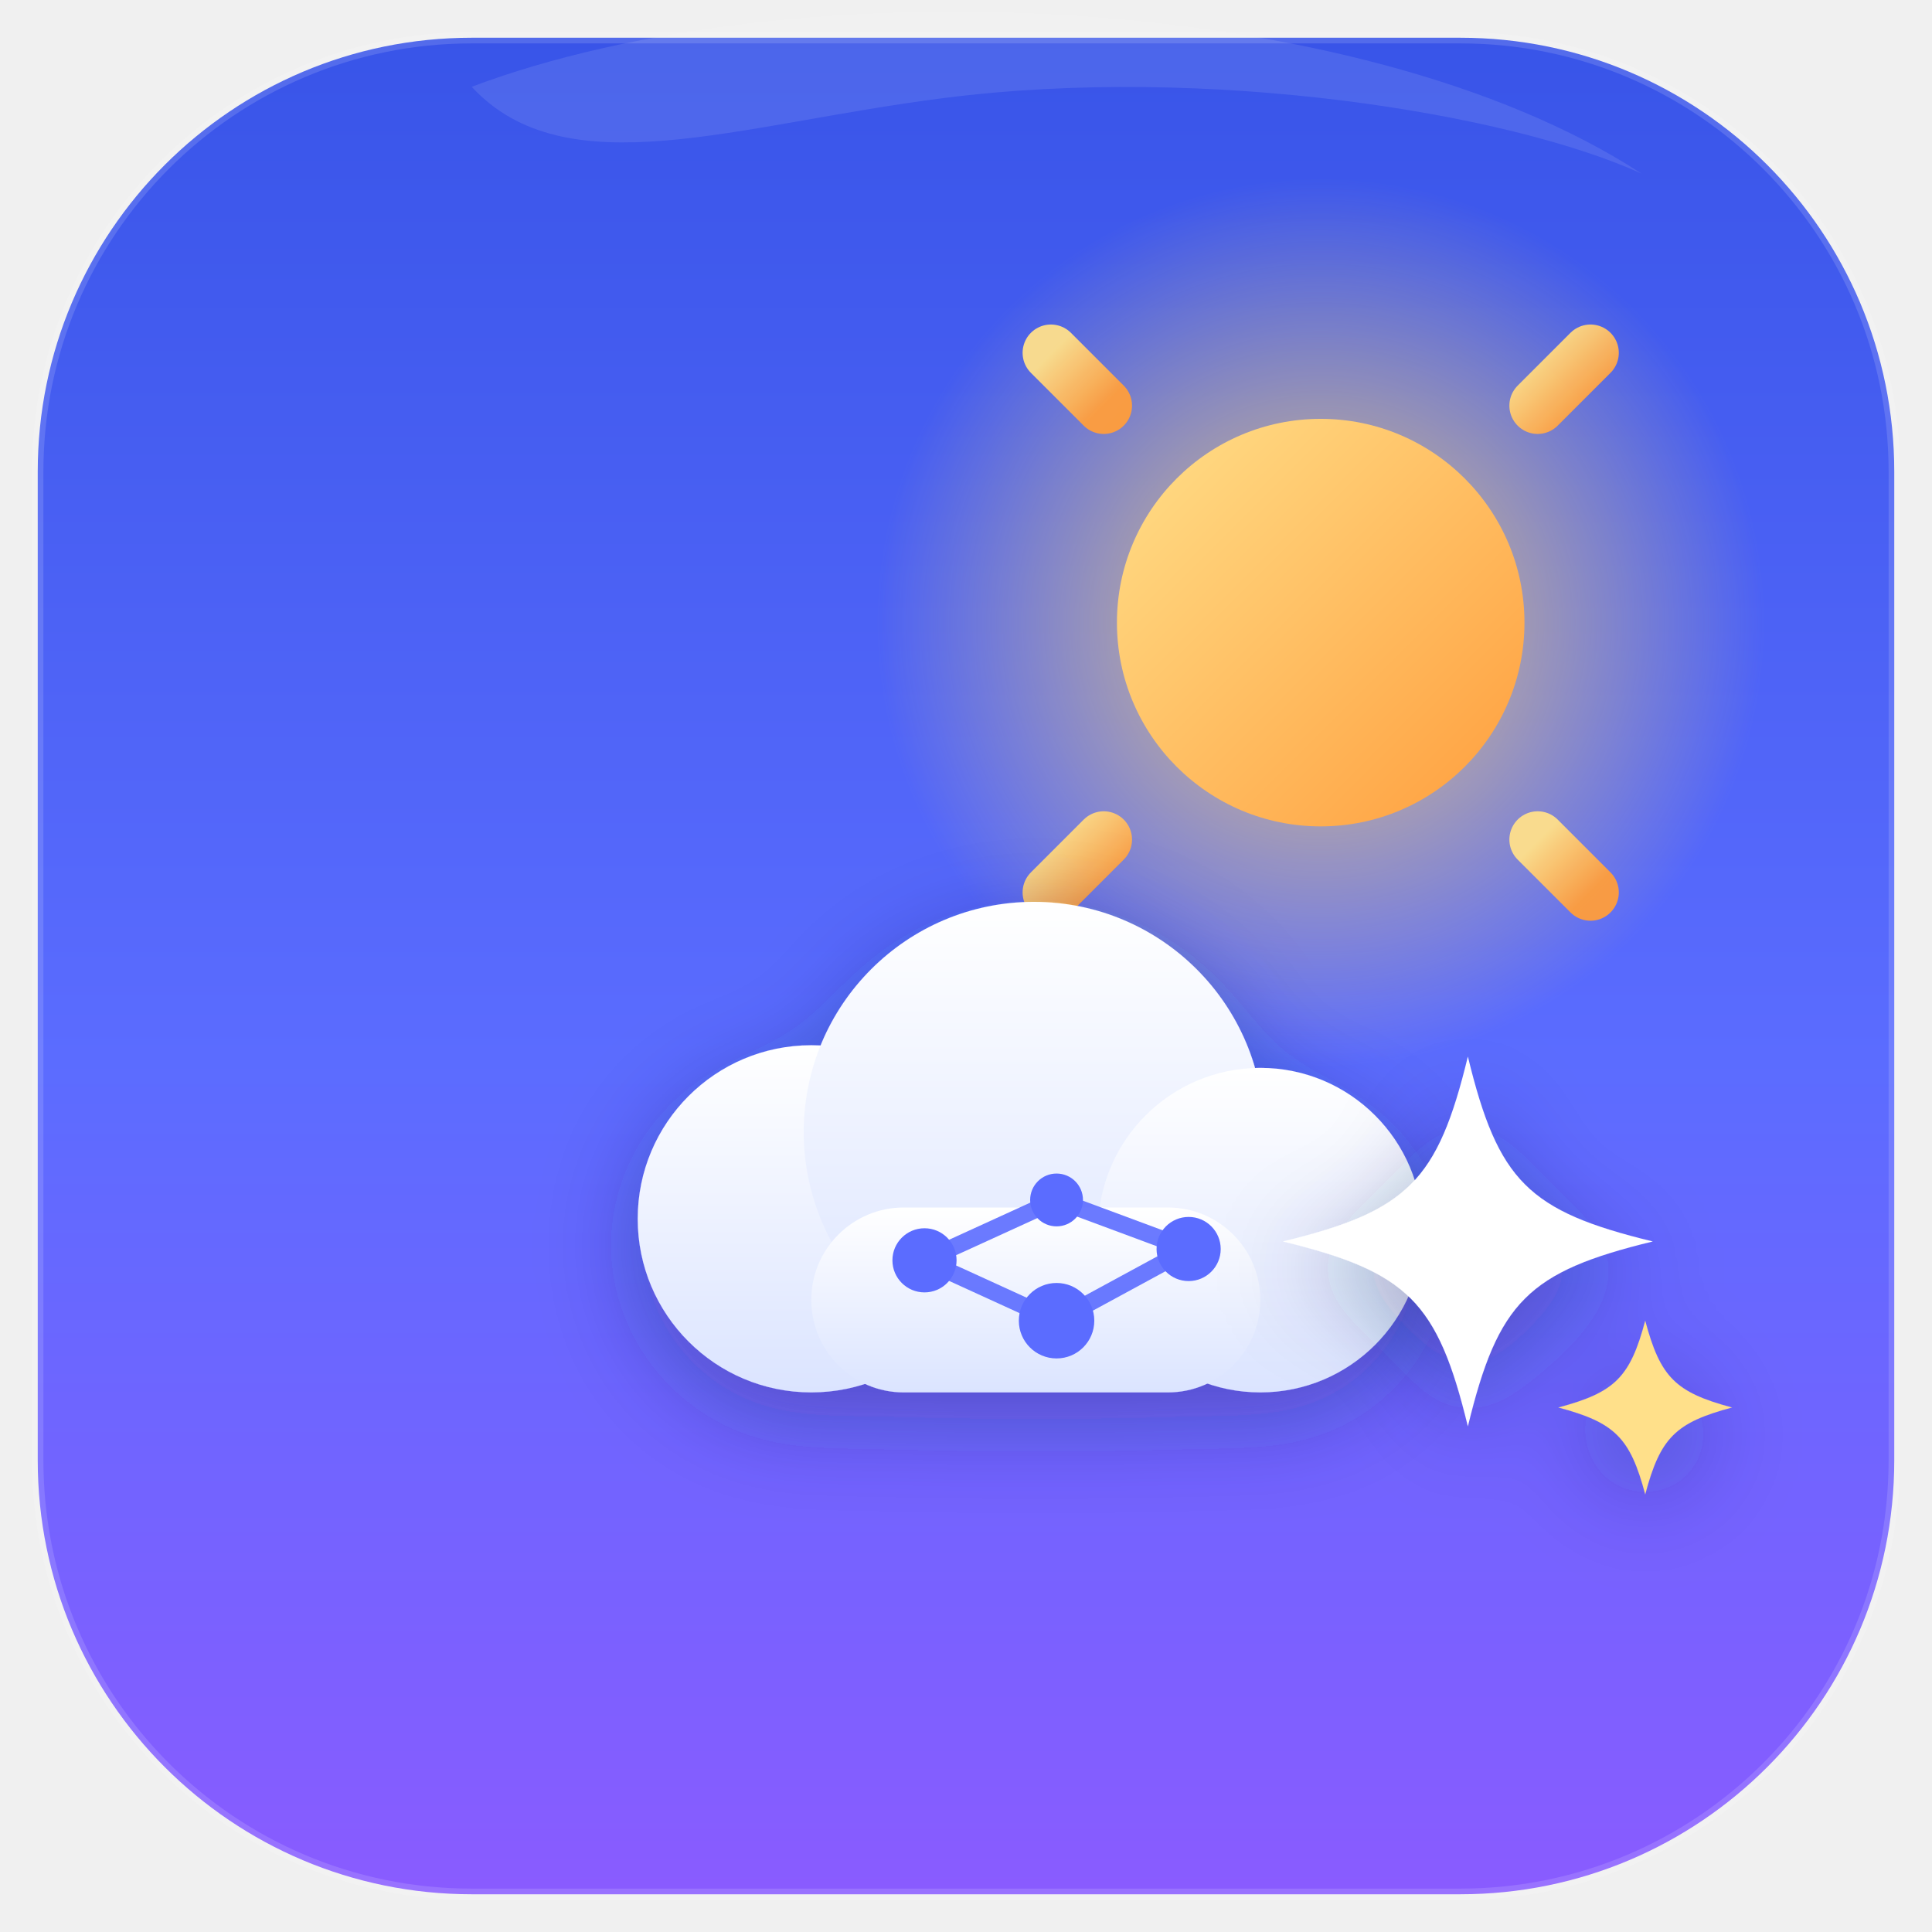
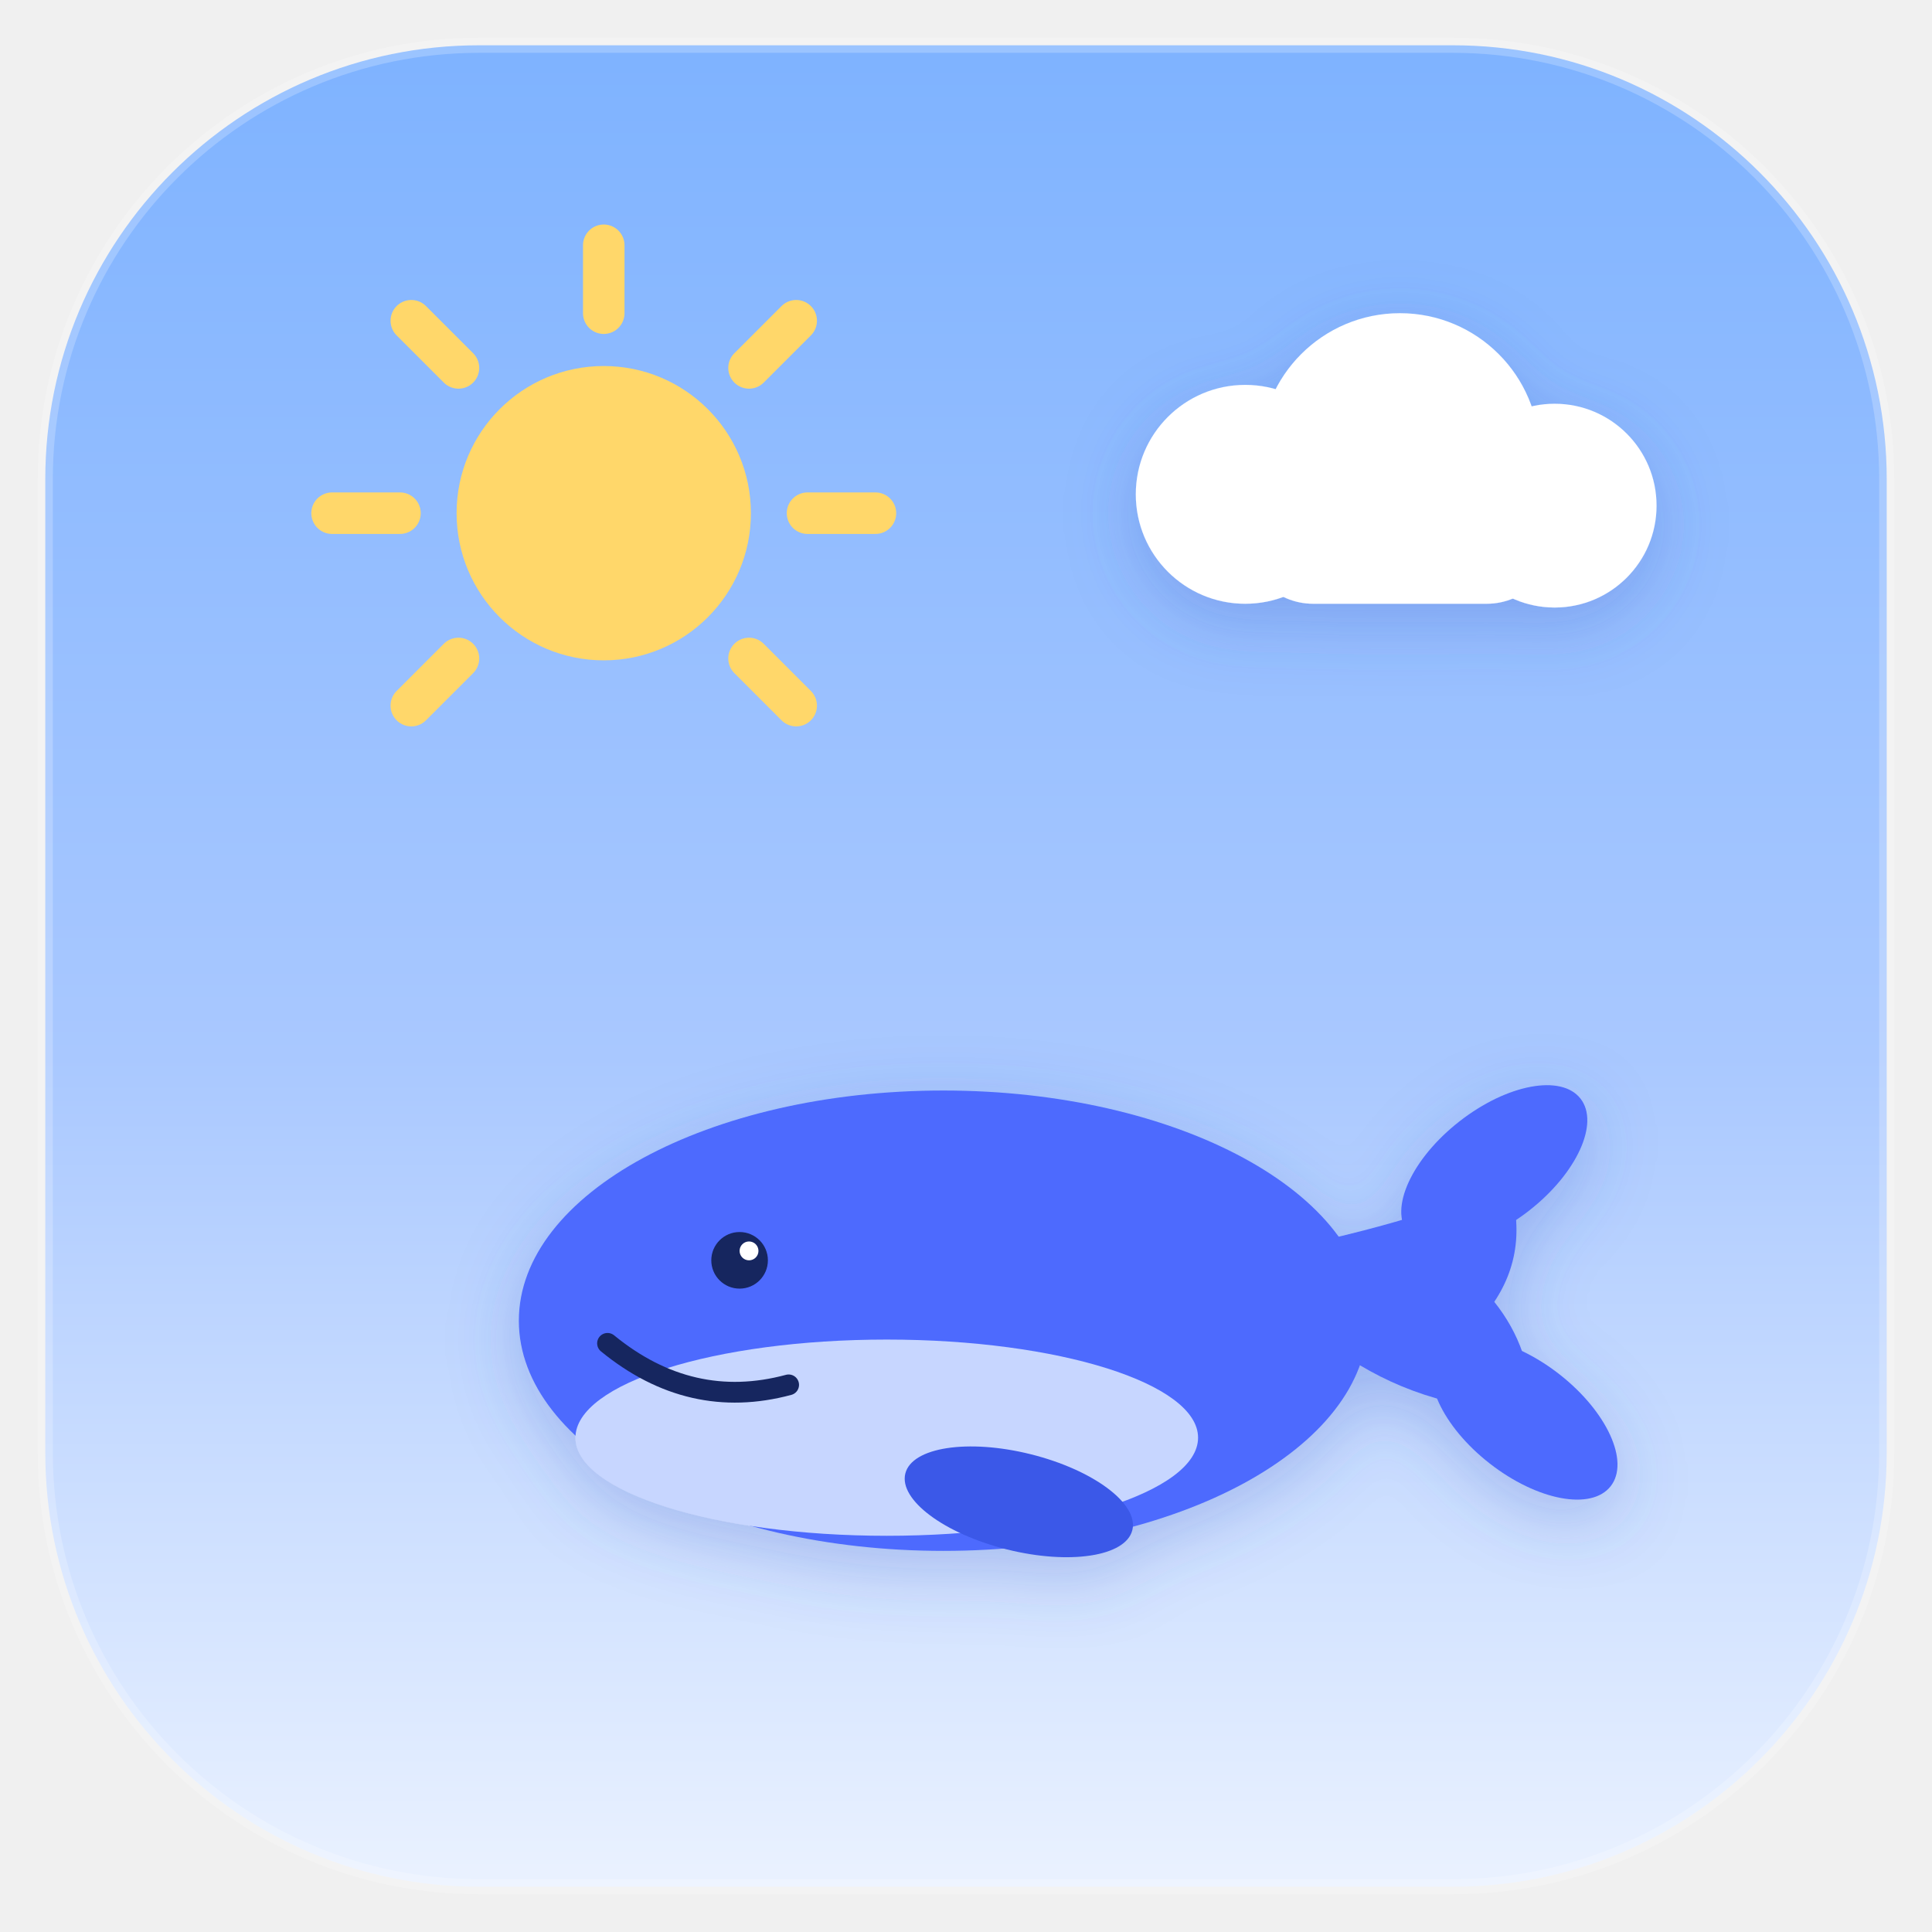
<svg xmlns="http://www.w3.org/2000/svg" width="1024" height="1024" viewBox="0 0 1024 1024">
  <defs>
    <linearGradient id="bg" x1="0" y1="0" x2="0" y2="1">
-       <stop offset="0" stop-color="#3854e8" />
-       <stop offset="0.55" stop-color="#5b6cff" />
-       <stop offset="1" stop-color="#8a5bff" />
+       <stop offset="0" stop-color="#7fb3ff" />
+       <stop offset="0.55" stop-color="#a9c8ff" />
+       <stop offset="1" stop-color="#e9f1ff" />
    </linearGradient>
-     <linearGradient id="sun" x1="0" y1="0" x2="1" y2="1">
-       <stop offset="0" stop-color="#ffe08a" />
-       <stop offset="1" stop-color="#ff9d3c" />
-     </linearGradient>
-     <linearGradient id="cloud" x1="0" y1="0" x2="0" y2="1">
-       <stop offset="0" stop-color="#ffffff" />
-       <stop offset="1" stop-color="#dbe4ff" />
-     </linearGradient>
-     <radialGradient id="glow" cx="0.5" cy="0.5" r="0.5">
-       <stop offset="0" stop-color="#ffd76a" stop-opacity="0.85" />
-       <stop offset="1" stop-color="#ffd76a" stop-opacity="0" />
-     </radialGradient>
    <filter id="soft" x="-30%" y="-30%" width="160%" height="160%">
-       <feDropShadow dx="0" dy="14" stdDeviation="26" flood-color="#1b255e" flood-opacity="0.35" />
+       <feDropShadow dx="0" dy="10" stdDeviation="18" flood-color="#3a56c8" flood-opacity="0.28" />
    </filter>
  </defs>
-   <rect x="20" y="20" width="984" height="984" rx="230" fill="url(#bg)" />
-   <rect x="20" y="20" width="984" height="984" rx="230" fill="none" stroke="#ffffff" stroke-opacity="0.14" stroke-width="6" />
-   <path d="M 250 46 C 420 -18 720 -6 870 92 C 800 60 640 34 500 52 C 390 66 300 100 250 46 Z" fill="#ffffff" opacity="0.10" />
-   <circle cx="700" cy="330" r="235" fill="url(#glow)" />
-   <g stroke="url(#sun)" stroke-width="30" stroke-linecap="round" opacity="0.95">
-     <line x1="700" y1="128" x2="700" y2="168" />
-     <line x1="700" y1="492" x2="700" y2="532" />
-     <line x1="498" y1="330" x2="538" y2="330" />
-     <line x1="862" y1="330" x2="902" y2="330" />
-     <line x1="557" y1="187" x2="585" y2="215" />
-     <line x1="815" y1="445" x2="843" y2="473" />
-     <line x1="843" y1="187" x2="815" y2="215" />
-     <line x1="585" y1="445" x2="557" y2="473" />
+   <rect x="24" y="24" width="976" height="976" rx="230" fill="url(#bg)" />
+   <rect x="24" y="24" width="976" height="976" rx="230" fill="none" stroke="#ffffff" stroke-opacity="0.22" stroke-width="8" />
+   <g stroke="#ffd76a" stroke-width="22" stroke-linecap="round">
+     <line x1="320" y1="130" x2="320" y2="166" />
+     <line x1="176" y1="272" x2="212" y2="272" />
+     <line x1="428" y1="272" x2="464" y2="272" />
+     <line x1="218" y1="170" x2="243" y2="195" />
+     <line x1="397" y1="349" x2="422" y2="374" />
+     <line x1="422" y1="170" x2="397" y2="195" />
+     <line x1="243" y1="349" x2="218" y2="374" />
  </g>
-   <circle cx="700" cy="330" r="108" fill="url(#sun)" />
+   <circle cx="320" cy="272" r="78" fill="#ffd76a" />
  <g filter="url(#soft)">
-     <circle cx="430" cy="646" r="92" fill="url(#cloud)" />
-     <circle cx="548" cy="600" r="122" fill="url(#cloud)" />
-     <circle cx="668" cy="652" r="86" fill="url(#cloud)" />
-     <rect x="430" y="640" width="238" height="98" rx="49" fill="url(#cloud)" />
-   </g>
-   <g stroke="#5b6cff" stroke-width="9" stroke-linecap="round" opacity="0.9">
-     <line x1="490" y1="668" x2="560" y2="700" />
-     <line x1="560" y1="700" x2="630" y2="662" />
-     <line x1="490" y1="668" x2="560" y2="636" />
-     <line x1="560" y1="636" x2="630" y2="662" />
-   </g>
-   <g fill="#5b6cff">
-     <circle cx="490" cy="668" r="17" />
-     <circle cx="560" cy="700" r="20" />
-     <circle cx="560" cy="636" r="14" />
-     <circle cx="630" cy="662" r="17" />
+     <circle cx="660" cy="262" r="58" fill="#ffffff" />
+     <circle cx="742" cy="240" r="74" fill="#ffffff" />
+     <circle cx="824" cy="268" r="54" fill="#ffffff" />
+     <rect x="660" y="248" width="164" height="72" rx="36" fill="#ffffff" />
  </g>
  <g filter="url(#soft)">
-     <path d="M 778 560 C 794 626 810 642 876 658 C 810 674 794 690 778 756              C 762 690 746 674 680 658 C 746 642 762 626 778 560 Z" fill="#ffffff" />
-     <path d="M 872 700 C 880 730 888 738 918 746 C 888 754 880 762 872 792              C 864 762 856 754 826 746 C 856 738 864 730 872 700 Z" fill="#ffe08a" />
+     <ellipse cx="792" cy="618" rx="58" ry="30" fill="#4d6bfe" transform="rotate(-38 792 618)" />
+     <ellipse cx="808" cy="752" rx="58" ry="30" fill="#4d6bfe" transform="rotate(38 808 752)" />
+     <path d="M 690 660 Q 780 640 798 622 Q 812 660 792 690 Q 812 715 812 748 Q 758 748 715 720 Q 690 700 690 660 Z" fill="#4d6bfe" />
+     <ellipse cx="500" cy="700" rx="225" ry="122" fill="#4d6bfe" />
+     <ellipse cx="470" cy="762" rx="165" ry="52" fill="#c7d6ff" />
+     <ellipse cx="540" cy="796" rx="62" ry="26" fill="#3a58e8" transform="rotate(14 540 796)" />
+     <circle cx="392" cy="668" r="15" fill="#16255f" />
+     <circle cx="397" cy="663" r="5" fill="#ffffff" />
+     <path d="M 322 712 Q 366 748 418 734" fill="none" stroke="#16255f" stroke-width="11" stroke-linecap="round" />
  </g>
</svg>
